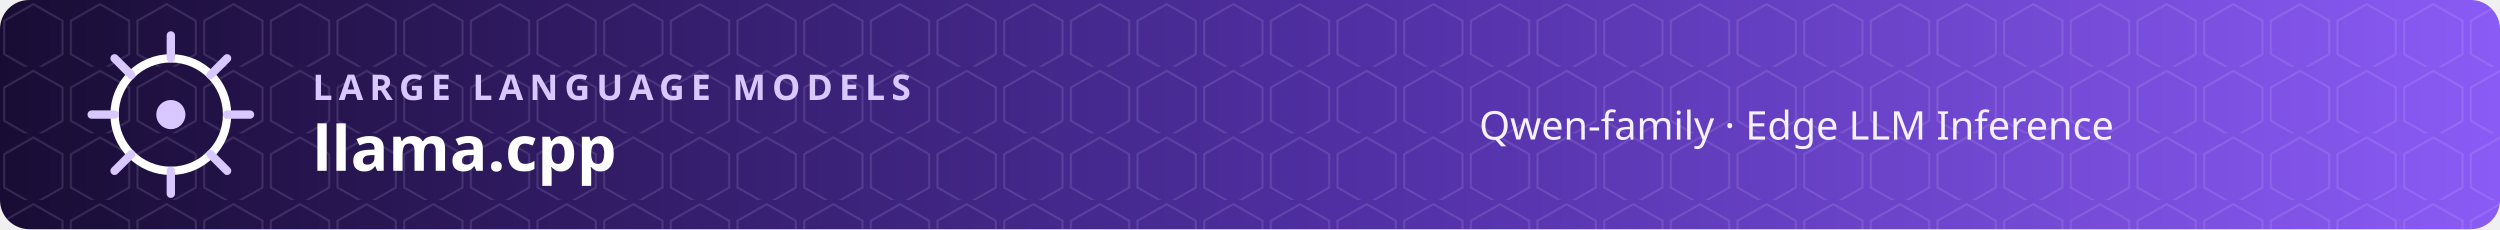
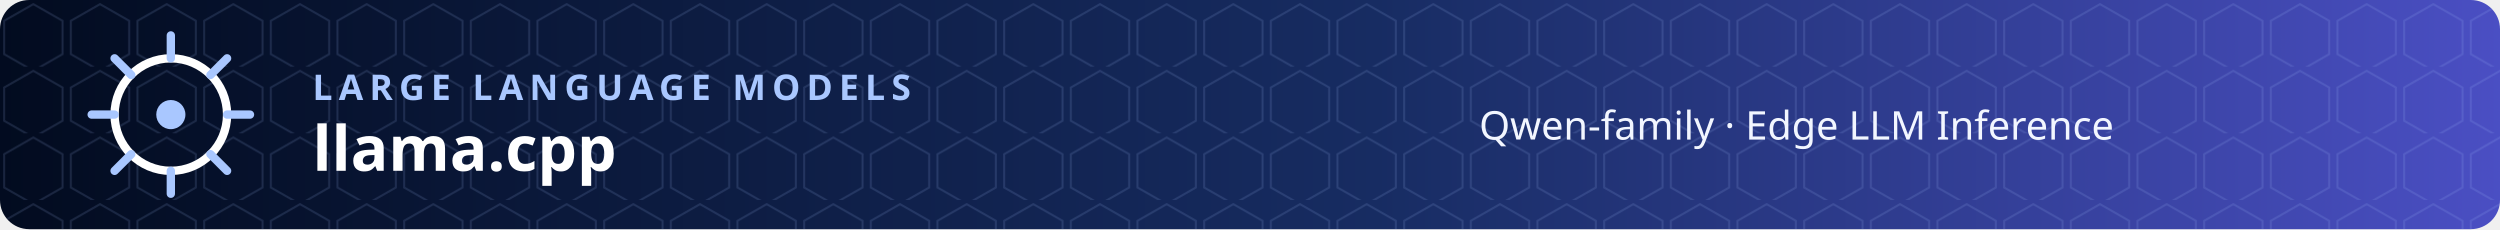
<svg xmlns="http://www.w3.org/2000/svg" width="1200" height="110" viewBox="0 0 1200 110" role="img" aria-labelledby="title desc">
  <defs>
    <linearGradient id="g" x1="0" x2="1">
-       <stop stop-color="#180c33" />
-       <stop offset=".55" stop-color="#5130a5" />
-       <stop offset="1" stop-color="#8b5cf6" />
+       <stop stop-color="#020b1f" />
+       <stop offset=".55" stop-color="#172c62" />
+       <stop offset="1" stop-color="#4b4fc4" />
    </linearGradient>
    <pattern id="p" width="32" height="32" patternUnits="userSpaceOnUse">
-       <path d="M16 2l14 8v16l-14 8-14-8V10z" fill="none" stroke="#e1d5ff" stroke-opacity=".14" />
+       <path d="M16 2l14 8v16l-14 8-14-8V10z" fill="none" stroke="#a9c7ff" stroke-opacity=".14" />
    </pattern>
  </defs>
  <rect width="1200" height="110" rx="14" fill="url(#g)" />
  <rect width="1200" height="110" rx="14" fill="url(#p)" />
  <circle cx="82" cy="55" r="27" fill="none" stroke="#fff" stroke-width="4" />
-   <circle cx="82" cy="55" r="7" fill="#d8c8ff" />
-   <path d="M82 28V17M82 93V82M55 55H44m76 0h-11M63 36l-8-8m46 46l8 8m-46-8l-8 8m46-46l8-8" stroke="#d8c8ff" stroke-width="4" stroke-linecap="round" />
-   <text x="150" y="48" fill="#d8c8ff" font-family="Noto Sans, Arial, sans-serif" font-size="17" font-weight="700" letter-spacing="3">LARGE LANGUAGE MODELS</text>
+   <circle cx="82" cy="55" r="7" fill="#a9c7ff" />
+   <path d="M82 28V17M82 93V82M55 55H44m76 0h-11M63 36l-8-8m46 46l8 8m-46-8l-8 8m46-46l8-8" stroke="#a9c7ff" stroke-width="4" stroke-linecap="round" />
+   <text x="150" y="48" fill="#a9c7ff" font-family="Noto Sans, Arial, sans-serif" font-size="17" font-weight="700" letter-spacing="3">LARGE LANGUAGE MODELS</text>
  <text x="150" y="82" fill="#fff" font-family="Noto Sans, Arial, sans-serif" font-size="30" font-weight="700">llama.cpp</text>
-   <text x="710" y="67" fill="#f4f0ff" font-family="Noto Sans, Arial, sans-serif" font-size="19">Qwen-family · Edge LLM Inference</text>
+   <text x="710" y="67" fill="#f2f6ff" font-family="Noto Sans, Arial, sans-serif" font-size="19">Qwen-family · Edge LLM Inference</text>
</svg>
